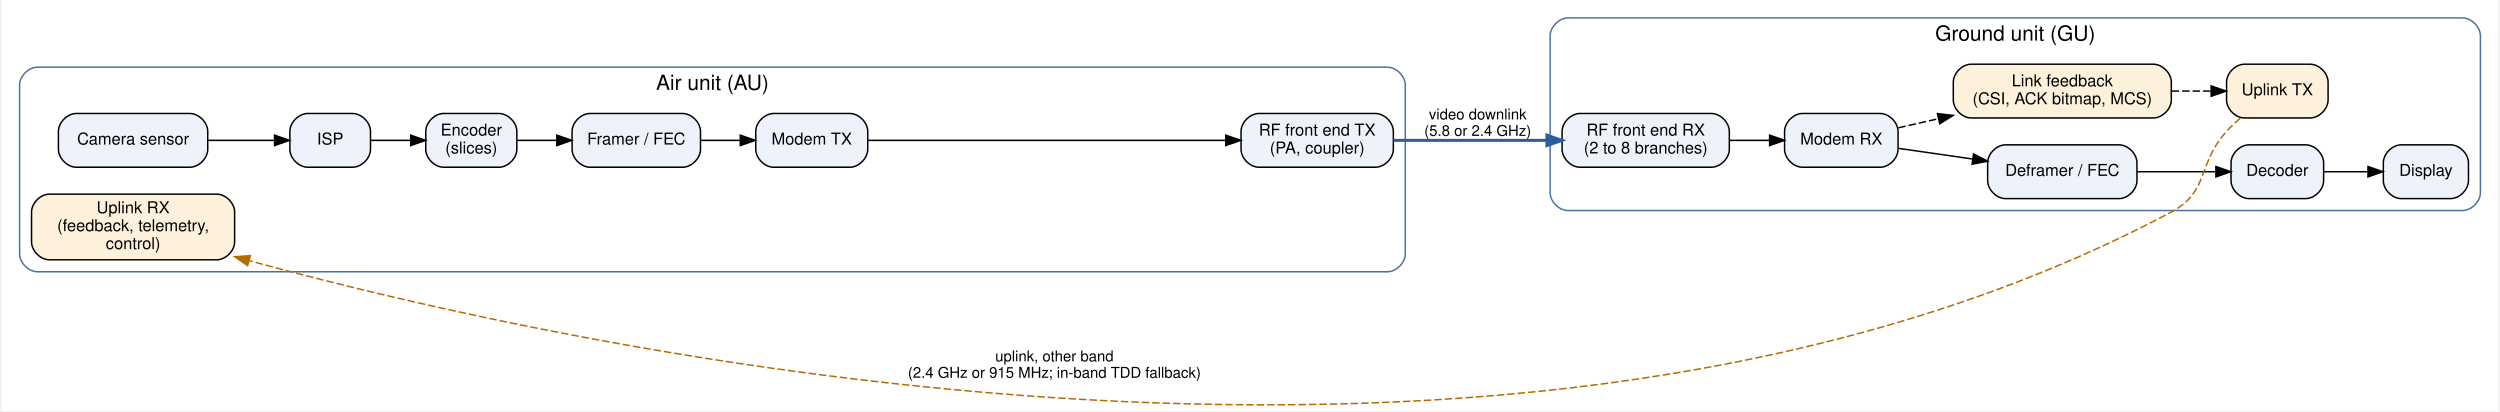
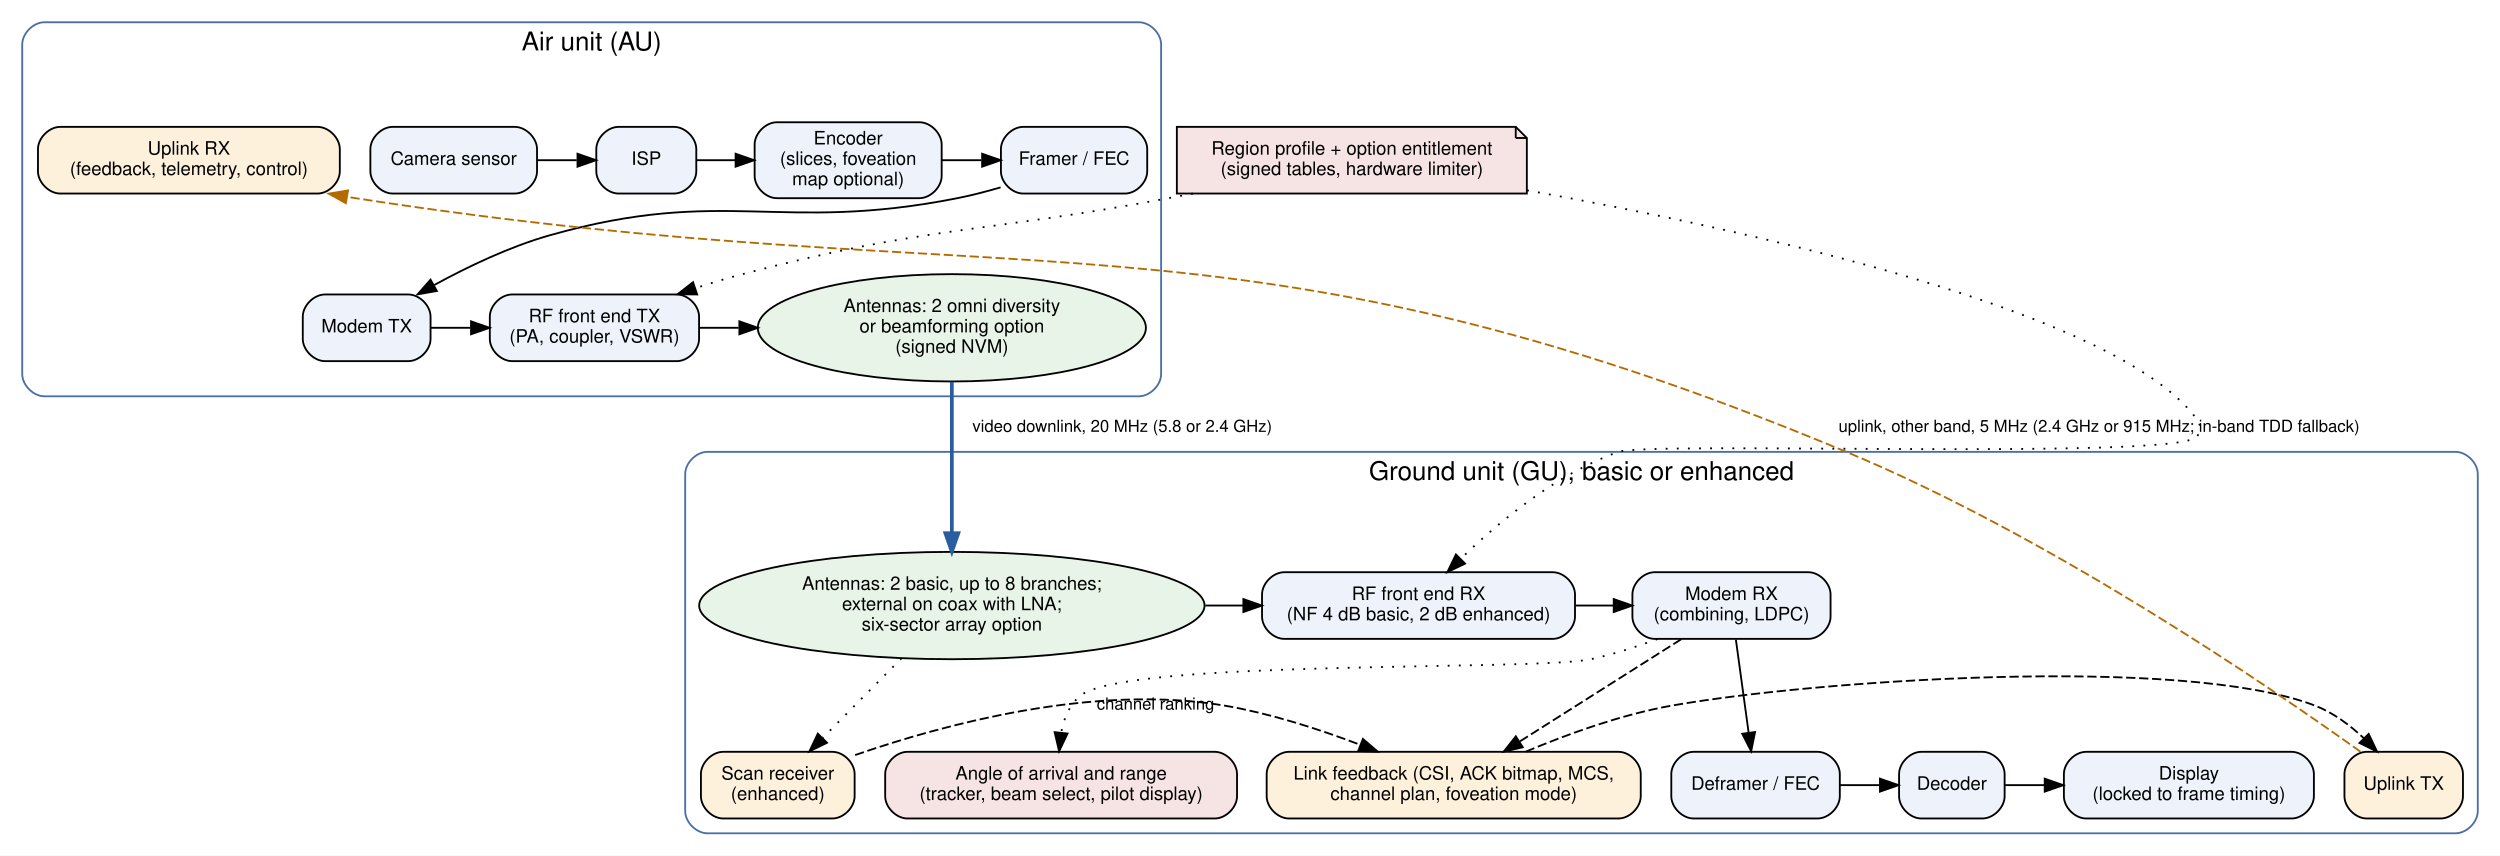
- <svg xmlns="http://www.w3.org/2000/svg" width="1672pt" height="275pt" viewBox="0.00 0.00 1672.00 275.37">
-   <g id="graph0" class="graph" transform="scale(1 1) rotate(0) translate(4 271.37)">
-     <polygon fill="white" stroke="transparent" points="-4,4 -4,-271.37 1668,-271.37 1668,4 -4,4" />
+ <svg xmlns="http://www.w3.org/2000/svg" width="1350pt" height="462pt" viewBox="0.00 0.00 1350.00 461.97">
+   <g id="graph0" class="graph" transform="scale(1 1) rotate(0) translate(4 457.97)">
+     <polygon fill="white" stroke="transparent" points="-4,4 -4,-457.97 1346,-457.97 1346,4 -4,4" />
    <g id="clust1" class="cluster">
-       <path fill="none" stroke="#4a6fa5" d="M20,-89.37C20,-89.37 924,-89.37 924,-89.37 930,-89.37 936,-95.37 936,-101.37 936,-101.37 936,-214.37 936,-214.37 936,-220.37 930,-226.37 924,-226.37 924,-226.37 20,-226.37 20,-226.37 14,-226.37 8,-220.37 8,-214.37 8,-214.37 8,-101.37 8,-101.37 8,-95.37 14,-89.37 20,-89.37" />
-       <text text-anchor="middle" x="472" y="-211.17" font-family="Helvetica,sans-Serif" font-size="14.00">Air unit (AU)</text>
+       <path fill="none" stroke="#4a6fa5" d="M20,-243.98C20,-243.98 611,-243.98 611,-243.98 617,-243.98 623,-249.98 623,-255.98 623,-255.98 623,-433.97 623,-433.97 623,-439.97 617,-445.97 611,-445.97 611,-445.97 20,-445.97 20,-445.97 14,-445.97 8,-439.97 8,-433.97 8,-433.97 8,-255.98 8,-255.98 8,-249.98 14,-243.98 20,-243.98" />
+       <text text-anchor="middle" x="315.5" y="-430.77" font-family="Helvetica,sans-Serif" font-size="14.00">Air unit (AU)</text>
    </g>
-     <g id="clust2" class="cluster">
-       <path fill="none" stroke="#4a6fa5" d="M1045,-130.37C1045,-130.37 1644,-130.37 1644,-130.37 1650,-130.37 1656,-136.37 1656,-142.37 1656,-142.37 1656,-247.37 1656,-247.37 1656,-253.37 1650,-259.37 1644,-259.37 1644,-259.37 1045,-259.37 1045,-259.37 1039,-259.37 1033,-253.37 1033,-247.37 1033,-247.37 1033,-142.37 1033,-142.37 1033,-136.37 1039,-130.37 1045,-130.37" />
-       <text text-anchor="middle" x="1344.5" y="-244.17" font-family="Helvetica,sans-Serif" font-size="14.00">Ground unit (GU)</text>
+     <g id="clust4" class="cluster">
+       <path fill="none" stroke="#4a6fa5" d="M378,-8C378,-8 1322,-8 1322,-8 1328,-8 1334,-14 1334,-20 1334,-20 1334,-201.98 1334,-201.98 1334,-207.98 1328,-213.98 1322,-213.98 1322,-213.98 378,-213.98 378,-213.98 372,-213.98 366,-207.98 366,-201.98 366,-201.98 366,-20 366,-20 366,-14 372,-8 378,-8" />
+       <text text-anchor="middle" x="850" y="-198.78" font-family="Helvetica,sans-Serif" font-size="14.00">Ground unit (GU), basic or enhanced</text>
    </g>
    <g id="node1" class="node">
-       <path fill="#eef3fb" stroke="black" d="M122,-195.37C122,-195.37 46,-195.37 46,-195.37 40,-195.37 34,-189.37 34,-183.37 34,-183.37 34,-171.37 34,-171.37 34,-165.37 40,-159.37 46,-159.37 46,-159.37 122,-159.37 122,-159.37 128,-159.37 134,-165.37 134,-171.37 134,-171.37 134,-183.37 134,-183.37 134,-189.37 128,-195.37 122,-195.37" />
-       <text text-anchor="middle" x="84" y="-174.57" font-family="Helvetica,sans-Serif" font-size="11.00">Camera sensor</text>
+       <path fill="#eef3fb" stroke="black" d="M274,-389.47C274,-389.47 208,-389.47 208,-389.47 202,-389.47 196,-383.47 196,-377.47 196,-377.47 196,-365.47 196,-365.47 196,-359.47 202,-353.47 208,-353.47 208,-353.47 274,-353.47 274,-353.47 280,-353.47 286,-359.47 286,-365.47 286,-365.47 286,-377.47 286,-377.47 286,-383.47 280,-389.47 274,-389.47" />
+       <text text-anchor="middle" x="241" y="-368.97" font-family="Helvetica,sans-Serif" font-size="10.00">Camera sensor</text>
    </g>
    <g id="node2" class="node">
-       <path fill="#eef3fb" stroke="black" d="M231,-195.37C231,-195.37 201,-195.37 201,-195.37 195,-195.37 189,-189.37 189,-183.37 189,-183.37 189,-171.37 189,-171.37 189,-165.37 195,-159.37 201,-159.37 201,-159.37 231,-159.37 231,-159.37 237,-159.37 243,-165.37 243,-171.37 243,-171.37 243,-183.37 243,-183.37 243,-189.37 237,-195.37 231,-195.37" />
-       <text text-anchor="middle" x="216" y="-174.57" font-family="Helvetica,sans-Serif" font-size="11.00">ISP</text>
+       <path fill="#eef3fb" stroke="black" d="M360,-389.47C360,-389.47 330,-389.47 330,-389.47 324,-389.47 318,-383.47 318,-377.47 318,-377.47 318,-365.47 318,-365.47 318,-359.47 324,-353.47 330,-353.47 330,-353.47 360,-353.47 360,-353.47 366,-353.47 372,-359.47 372,-365.47 372,-365.47 372,-377.47 372,-377.47 372,-383.47 366,-389.47 360,-389.47" />
+       <text text-anchor="middle" x="345" y="-368.97" font-family="Helvetica,sans-Serif" font-size="10.00">ISP</text>
    </g>
    <g id="edge1" class="edge">
-       <path fill="none" stroke="black" d="M134.15,-177.37C148.93,-177.37 164.88,-177.37 178.67,-177.37" />
-       <polygon fill="black" stroke="black" points="178.74,-180.87 188.74,-177.37 178.74,-173.87 178.74,-180.87" />
+       <path fill="none" stroke="black" d="M286.09,-371.47C293.21,-371.47 300.32,-371.47 307.43,-371.47" />
+       <polygon fill="black" stroke="black" points="307.85,-374.97 317.85,-371.47 307.85,-367.97 307.85,-374.97" />
    </g>
    <g id="node3" class="node">
-       <path fill="#eef3fb" stroke="black" d="M329,-195.37C329,-195.37 292,-195.37 292,-195.37 286,-195.37 280,-189.37 280,-183.37 280,-183.37 280,-171.37 280,-171.37 280,-165.37 286,-159.37 292,-159.37 292,-159.37 329,-159.37 329,-159.37 335,-159.37 341,-165.37 341,-171.37 341,-171.37 341,-183.37 341,-183.37 341,-189.37 335,-195.37 329,-195.37" />
-       <text text-anchor="middle" x="310.5" y="-180.57" font-family="Helvetica,sans-Serif" font-size="11.00">Encoder</text>
-       <text text-anchor="middle" x="310.5" y="-168.57" font-family="Helvetica,sans-Serif" font-size="11.00">(slices)</text>
+       <path fill="#eef3fb" stroke="black" d="M492.5,-391.97C492.5,-391.97 415.5,-391.97 415.5,-391.97 409.5,-391.97 403.5,-385.97 403.5,-379.97 403.5,-379.97 403.5,-362.97 403.5,-362.97 403.5,-356.97 409.5,-350.97 415.5,-350.97 415.5,-350.97 492.5,-350.97 492.5,-350.97 498.5,-350.97 504.5,-356.97 504.5,-362.97 504.5,-362.97 504.5,-379.97 504.5,-379.97 504.5,-385.97 498.5,-391.97 492.5,-391.97" />
+       <text text-anchor="middle" x="454" y="-379.97" font-family="Helvetica,sans-Serif" font-size="10.00">Encoder</text>
+       <text text-anchor="middle" x="454" y="-368.97" font-family="Helvetica,sans-Serif" font-size="10.00">(slices, foveation</text>
+       <text text-anchor="middle" x="454" y="-357.97" font-family="Helvetica,sans-Serif" font-size="10.00">map optional)</text>
    </g>
    <g id="edge2" class="edge">
-       <path fill="none" stroke="black" d="M243.26,-177.37C251.47,-177.37 260.73,-177.37 269.66,-177.37" />
-       <polygon fill="black" stroke="black" points="269.92,-180.87 279.92,-177.37 269.92,-173.87 269.92,-180.87" />
+       <path fill="none" stroke="black" d="M372.25,-371.47C379.19,-371.47 386.12,-371.47 393.06,-371.47" />
+       <polygon fill="black" stroke="black" points="393.23,-374.97 403.23,-371.47 393.23,-367.97 393.23,-374.97" />
    </g>
    <g id="node4" class="node">
-       <path fill="#eef3fb" stroke="black" d="M452,-195.37C452,-195.37 390,-195.37 390,-195.37 384,-195.37 378,-189.37 378,-183.37 378,-183.37 378,-171.37 378,-171.37 378,-165.37 384,-159.37 390,-159.37 390,-159.37 452,-159.37 452,-159.37 458,-159.37 464,-165.37 464,-171.37 464,-171.37 464,-183.37 464,-183.37 464,-189.37 458,-195.37 452,-195.37" />
-       <text text-anchor="middle" x="421" y="-174.57" font-family="Helvetica,sans-Serif" font-size="11.00">Framer / FEC</text>
+       <path fill="#eef3fb" stroke="black" d="M603.5,-389.47C603.5,-389.47 548.5,-389.47 548.5,-389.47 542.5,-389.47 536.5,-383.47 536.5,-377.47 536.5,-377.47 536.5,-365.47 536.5,-365.47 536.5,-359.47 542.5,-353.47 548.5,-353.47 548.5,-353.47 603.5,-353.47 603.5,-353.47 609.5,-353.47 615.5,-359.47 615.5,-365.47 615.5,-365.47 615.5,-377.47 615.5,-377.47 615.5,-383.47 609.5,-389.47 603.5,-389.47" />
+       <text text-anchor="middle" x="576" y="-368.97" font-family="Helvetica,sans-Serif" font-size="10.00">Framer / FEC</text>
    </g>
    <g id="edge3" class="edge">
-       <path fill="none" stroke="black" d="M341.15,-177.37C349.35,-177.37 358.51,-177.37 367.6,-177.37" />
-       <polygon fill="black" stroke="black" points="367.78,-180.87 377.78,-177.37 367.78,-173.87 367.78,-180.87" />
+       <path fill="none" stroke="black" d="M504.52,-371.47C511.64,-371.47 518.77,-371.47 525.9,-371.47" />
+       <polygon fill="black" stroke="black" points="526.35,-374.97 536.35,-371.47 526.35,-367.97 526.35,-374.97" />
    </g>
    <g id="node5" class="node">
-       <path fill="#eef3fb" stroke="black" d="M564,-195.37C564,-195.37 513,-195.37 513,-195.37 507,-195.37 501,-189.37 501,-183.37 501,-183.37 501,-171.37 501,-171.37 501,-165.37 507,-159.37 513,-159.37 513,-159.37 564,-159.37 564,-159.37 570,-159.37 576,-165.37 576,-171.37 576,-171.37 576,-183.37 576,-183.37 576,-189.37 570,-195.37 564,-195.37" />
-       <text text-anchor="middle" x="538.5" y="-174.57" font-family="Helvetica,sans-Serif" font-size="11.00">Modem TX</text>
+       <path fill="#eef3fb" stroke="black" d="M216.5,-298.97C216.5,-298.97 171.5,-298.97 171.5,-298.97 165.5,-298.97 159.5,-292.97 159.5,-286.97 159.5,-286.97 159.5,-274.97 159.5,-274.97 159.5,-268.97 165.5,-262.97 171.5,-262.97 171.5,-262.97 216.5,-262.97 216.5,-262.97 222.5,-262.97 228.5,-268.97 228.5,-274.97 228.5,-274.97 228.5,-286.97 228.5,-286.97 228.5,-292.97 222.5,-298.97 216.5,-298.97" />
+       <text text-anchor="middle" x="194" y="-278.47" font-family="Helvetica,sans-Serif" font-size="10.00">Modem TX</text>
    </g>
    <g id="edge4" class="edge">
-       <path fill="none" stroke="black" d="M464.02,-177.37C472.65,-177.37 481.78,-177.37 490.56,-177.37" />
-       <polygon fill="black" stroke="black" points="490.66,-180.87 500.66,-177.37 490.66,-173.87 490.66,-180.87" />
+       <path fill="none" stroke="black" d="M536.33,-356.81C528.66,-354.56 520.64,-352.48 513,-350.97 416.69,-331.9 387.49,-357.64 293,-330.97 271.31,-324.84 248.67,-314.02 230.53,-304.1" />
+       <polygon fill="black" stroke="black" points="231.91,-300.86 221.48,-299.02 228.49,-306.97 231.91,-300.86" />
    </g>
    <g id="node6" class="node">
-       <path fill="#eef3fb" stroke="black" d="M916,-195.37C916,-195.37 838,-195.37 838,-195.37 832,-195.37 826,-189.37 826,-183.37 826,-183.37 826,-171.37 826,-171.37 826,-165.37 832,-159.37 838,-159.37 838,-159.37 916,-159.37 916,-159.37 922,-159.37 928,-165.37 928,-171.37 928,-171.37 928,-183.37 928,-183.37 928,-189.37 922,-195.37 916,-195.37" />
-       <text text-anchor="middle" x="877" y="-180.57" font-family="Helvetica,sans-Serif" font-size="11.00">RF front end TX</text>
-       <text text-anchor="middle" x="877" y="-168.57" font-family="Helvetica,sans-Serif" font-size="11.00">(PA, coupler)</text>
+       <path fill="#eef3fb" stroke="black" d="M361.5,-298.97C361.5,-298.97 272.5,-298.97 272.5,-298.97 266.5,-298.97 260.5,-292.97 260.5,-286.97 260.5,-286.97 260.5,-274.97 260.5,-274.97 260.5,-268.97 266.5,-262.97 272.5,-262.97 272.5,-262.97 361.5,-262.97 361.5,-262.97 367.5,-262.97 373.5,-268.97 373.5,-274.97 373.5,-274.97 373.5,-286.97 373.5,-286.97 373.5,-292.97 367.5,-298.97 361.5,-298.97" />
+       <text text-anchor="middle" x="317" y="-283.97" font-family="Helvetica,sans-Serif" font-size="10.00">RF front end TX</text>
+       <text text-anchor="middle" x="317" y="-272.97" font-family="Helvetica,sans-Serif" font-size="10.00">(PA, coupler, VSWR)</text>
    </g>
    <g id="edge5" class="edge">
-       <path fill="none" stroke="black" d="M576.15,-177.37C633.67,-177.37 745.74,-177.37 815.39,-177.37" />
-       <polygon fill="black" stroke="black" points="815.77,-180.87 825.77,-177.37 815.77,-173.87 815.77,-180.87" />
+       <path fill="none" stroke="black" d="M228.59,-280.97C235.71,-280.97 242.82,-280.97 249.94,-280.97" />
+       <polygon fill="black" stroke="black" points="250.36,-284.47 260.36,-280.97 250.36,-277.47 250.36,-284.47" />
+     </g>
+     <g id="node7" class="node">
+       <ellipse fill="#e8f4e8" stroke="black" cx="510" cy="-280.97" rx="104.8" ry="28.98" />
+       <text text-anchor="middle" x="510" y="-289.47" font-family="Helvetica,sans-Serif" font-size="10.00">Antennas: 2 omni diversity</text>
+       <text text-anchor="middle" x="510" y="-278.47" font-family="Helvetica,sans-Serif" font-size="10.00">or beamforming option</text>
+       <text text-anchor="middle" x="510" y="-267.47" font-family="Helvetica,sans-Serif" font-size="10.00">(signed NVM)</text>
+     </g>
+     <g id="edge6" class="edge">
+       <path fill="none" stroke="black" d="M373.54,-280.97C380.65,-280.97 387.75,-280.97 394.85,-280.97" />
+       <polygon fill="black" stroke="black" points="395.26,-284.47 405.26,-280.97 395.26,-277.47 395.26,-284.47" />
+     </g>
+     <g id="node9" class="node">
+       <ellipse fill="#e8f4e8" stroke="black" cx="510" cy="-130.99" rx="136.44" ry="28.98" />
+       <text text-anchor="middle" x="510" y="-139.49" font-family="Helvetica,sans-Serif" font-size="10.00">Antennas: 2 basic, up to 8 branches;</text>
+       <text text-anchor="middle" x="510" y="-128.49" font-family="Helvetica,sans-Serif" font-size="10.00">external on coax with LNA;</text>
+       <text text-anchor="middle" x="510" y="-117.49" font-family="Helvetica,sans-Serif" font-size="10.00">six-sector array option</text>
+     </g>
+     <g id="edge17" class="edge">
+       <path fill="none" stroke="#2a5d9f" stroke-width="2" d="M510,-251.79C510,-228.65 510,-195.65 510,-170.14" />
+       <polygon fill="#2a5d9f" stroke="#2a5d9f" stroke-width="2" points="513.5,-170.07 510,-160.07 506.5,-170.07 513.5,-170.07" />
+       <text text-anchor="middle" x="602" y="-224.78" font-family="Helvetica,sans-Serif" font-size="9.00">video downlink, 20 MHz (5.8 or 2.4 GHz)</text>
    </g>
    <g id="node8" class="node">
-       <path fill="#eef3fb" stroke="black" d="M1141,-195.37C1141,-195.37 1053,-195.37 1053,-195.37 1047,-195.37 1041,-189.37 1041,-183.37 1041,-183.37 1041,-171.37 1041,-171.37 1041,-165.37 1047,-159.37 1053,-159.37 1053,-159.37 1141,-159.37 1141,-159.37 1147,-159.37 1153,-165.37 1153,-171.37 1153,-171.37 1153,-183.37 1153,-183.37 1153,-189.37 1147,-195.37 1141,-195.37" />
-       <text text-anchor="middle" x="1097" y="-180.57" font-family="Helvetica,sans-Serif" font-size="11.00">RF front end RX</text>
-       <text text-anchor="middle" x="1097" y="-168.57" font-family="Helvetica,sans-Serif" font-size="11.00">(2 to 8 branches)</text>
+       <path fill="#fdf1dc" stroke="black" d="M167.5,-389.47C167.5,-389.47 28.5,-389.47 28.5,-389.47 22.5,-389.47 16.5,-383.47 16.5,-377.47 16.5,-377.47 16.5,-365.47 16.5,-365.47 16.5,-359.47 22.5,-353.47 28.5,-353.47 28.5,-353.47 167.5,-353.47 167.5,-353.47 173.5,-353.47 179.5,-359.47 179.5,-365.47 179.5,-365.47 179.5,-377.47 179.5,-377.47 179.5,-383.47 173.5,-389.47 167.5,-389.47" />
+       <text text-anchor="middle" x="98" y="-374.47" font-family="Helvetica,sans-Serif" font-size="10.00">Uplink RX</text>
+       <text text-anchor="middle" x="98" y="-363.47" font-family="Helvetica,sans-Serif" font-size="10.00">(feedback, telemetry, control)</text>
+     </g>
+     <g id="node10" class="node">
+       <path fill="#eef3fb" stroke="black" d="M834.5,-148.99C834.5,-148.99 689.5,-148.99 689.5,-148.99 683.5,-148.99 677.5,-142.99 677.5,-136.99 677.5,-136.99 677.5,-124.99 677.5,-124.99 677.5,-118.99 683.5,-112.99 689.5,-112.99 689.5,-112.99 834.5,-112.99 834.5,-112.99 840.5,-112.99 846.5,-118.99 846.5,-124.99 846.5,-124.99 846.5,-136.99 846.5,-136.99 846.5,-142.99 840.5,-148.99 834.5,-148.99" />
+       <text text-anchor="middle" x="762" y="-133.99" font-family="Helvetica,sans-Serif" font-size="10.00">RF front end RX</text>
+       <text text-anchor="middle" x="762" y="-122.99" font-family="Helvetica,sans-Serif" font-size="10.00">(NF 4 dB basic, 2 dB enhanced)</text>
+     </g>
+     <g id="edge7" class="edge">
+       <path fill="none" stroke="black" d="M646.83,-130.99C653.68,-130.99 660.53,-130.99 667.38,-130.99" />
+       <polygon fill="black" stroke="black" points="667.42,-134.49 677.42,-130.99 667.42,-127.49 667.42,-134.49" />
+     </g>
+     <g id="node15" class="node">
+       <path fill="#fdf1dc" stroke="black" d="M445.5,-52C445.5,-52 386.5,-52 386.5,-52 380.5,-52 374.5,-46 374.5,-40 374.5,-40 374.5,-28 374.5,-28 374.5,-22 380.5,-16 386.5,-16 386.5,-16 445.5,-16 445.5,-16 451.5,-16 457.5,-22 457.5,-28 457.5,-28 457.5,-40 457.5,-40 457.5,-46 451.5,-52 445.5,-52" />
+       <text text-anchor="middle" x="416" y="-37" font-family="Helvetica,sans-Serif" font-size="10.00">Scan receiver</text>
+       <text text-anchor="middle" x="416" y="-26" font-family="Helvetica,sans-Serif" font-size="10.00">(enhanced)</text>
+     </g>
+     <g id="edge16" class="edge">
+       <path fill="none" stroke="black" stroke-dasharray="1,5" d="M482.81,-102.52C469.39,-88.96 453.34,-72.74 440.33,-59.59" />
+       <polygon fill="black" stroke="black" points="442.59,-56.9 433.07,-52.25 437.62,-61.82 442.59,-56.9" />
+     </g>
+     <g id="node11" class="node">
+       <path fill="#eef3fb" stroke="black" d="M972.5,-148.99C972.5,-148.99 889.5,-148.99 889.5,-148.99 883.5,-148.99 877.5,-142.99 877.5,-136.99 877.5,-136.99 877.5,-124.99 877.5,-124.99 877.5,-118.99 883.5,-112.99 889.5,-112.99 889.5,-112.99 972.5,-112.99 972.5,-112.99 978.5,-112.99 984.5,-118.99 984.5,-124.99 984.5,-124.99 984.5,-136.99 984.5,-136.99 984.5,-142.99 978.5,-148.99 972.5,-148.99" />
+       <text text-anchor="middle" x="931" y="-133.99" font-family="Helvetica,sans-Serif" font-size="10.00">Modem RX</text>
+       <text text-anchor="middle" x="931" y="-122.99" font-family="Helvetica,sans-Serif" font-size="10.00">(combining, LDPC)</text>
+     </g>
+     <g id="edge8" class="edge">
+       <path fill="none" stroke="black" d="M846.83,-130.99C853.68,-130.99 860.53,-130.99 867.37,-130.99" />
+       <polygon fill="black" stroke="black" points="867.41,-134.49 877.41,-130.99 867.41,-127.49 867.41,-134.49" />
+     </g>
+     <g id="node12" class="node">
+       <path fill="#eef3fb" stroke="black" d="M977.5,-52C977.5,-52 910.5,-52 910.5,-52 904.5,-52 898.5,-46 898.5,-40 898.5,-40 898.5,-28 898.5,-28 898.5,-22 904.5,-16 910.5,-16 910.5,-16 977.5,-16 977.5,-16 983.5,-16 989.5,-22 989.5,-28 989.5,-28 989.5,-40 989.5,-40 989.5,-46 983.5,-52 977.5,-52" />
+       <text text-anchor="middle" x="944" y="-31.5" font-family="Helvetica,sans-Serif" font-size="10.00">Deframer / FEC</text>
+     </g>
+     <g id="edge9" class="edge">
+       <path fill="none" stroke="black" d="M933.38,-112.57C935.31,-98.51 938.05,-78.48 940.27,-62.29" />
+       <polygon fill="black" stroke="black" points="943.74,-62.69 941.63,-52.31 936.81,-61.75 943.74,-62.69" />
+     </g>
+     <g id="node16" class="node">
+       <path fill="#f6e3e3" stroke="black" d="M652,-52C652,-52 486,-52 486,-52 480,-52 474,-46 474,-40 474,-40 474,-28 474,-28 474,-22 480,-16 486,-16 486,-16 652,-16 652,-16 658,-16 664,-22 664,-28 664,-28 664,-40 664,-40 664,-46 658,-52 652,-52" />
+       <text text-anchor="middle" x="569" y="-37" font-family="Helvetica,sans-Serif" font-size="10.00">Angle of arrival and range</text>
+       <text text-anchor="middle" x="569" y="-26" font-family="Helvetica,sans-Serif" font-size="10.00">(tracker, beam select, pilot display)</text>
    </g>
    <g id="edge12" class="edge">
-       <path fill="none" stroke="#2a5d9f" stroke-width="2" d="M928.01,-177.37C958.54,-177.37 997.91,-177.37 1030.86,-177.37" />
-       <polygon fill="#2a5d9f" stroke="#2a5d9f" stroke-width="2" points="1030.86,-180.87 1040.86,-177.37 1030.86,-173.87 1030.86,-180.87" />
-       <text text-anchor="middle" x="984.5" y="-191.37" font-family="Helvetica,sans-Serif" font-size="10.00">video downlink</text>
-       <text text-anchor="middle" x="984.5" y="-180.37" font-family="Helvetica,sans-Serif" font-size="10.00">(5.8 or 2.4 GHz)</text>
+       <path fill="none" stroke="black" stroke-dasharray="1,5" d="M891,-112.88C879.57,-108.64 866.96,-104.58 855,-102 824.95,-95.51 602.18,-102.2 579,-82 573.29,-77.03 570.37,-69.67 568.99,-62.25" />
+       <polygon fill="black" stroke="black" points="572.47,-61.88 567.92,-52.31 565.51,-62.62 572.47,-61.88" />
    </g>
-     <g id="node7" class="node">
-       <path fill="#fdf1dc" stroke="black" d="M140,-141.37C140,-141.37 28,-141.37 28,-141.37 22,-141.37 16,-135.37 16,-129.37 16,-129.37 16,-109.37 16,-109.37 16,-103.37 22,-97.37 28,-97.37 28,-97.37 140,-97.37 140,-97.37 146,-97.37 152,-103.37 152,-109.37 152,-109.37 152,-129.37 152,-129.37 152,-135.37 146,-141.37 140,-141.37" />
-       <text text-anchor="middle" x="84" y="-128.57" font-family="Helvetica,sans-Serif" font-size="11.00">Uplink RX</text>
-       <text text-anchor="middle" x="84" y="-116.57" font-family="Helvetica,sans-Serif" font-size="11.00">(feedback, telemetry,</text>
-       <text text-anchor="middle" x="84" y="-104.57" font-family="Helvetica,sans-Serif" font-size="11.00">control)</text>
+     <g id="node17" class="node">
+       <path fill="#fdf1dc" stroke="black" d="M870,-52C870,-52 692,-52 692,-52 686,-52 680,-46 680,-40 680,-40 680,-28 680,-28 680,-22 686,-16 692,-16 692,-16 870,-16 870,-16 876,-16 882,-22 882,-28 882,-28 882,-40 882,-40 882,-46 876,-52 870,-52" />
+       <text text-anchor="middle" x="781" y="-37" font-family="Helvetica,sans-Serif" font-size="10.00">Link feedback (CSI, ACK bitmap, MCS,</text>
+       <text text-anchor="middle" x="781" y="-26" font-family="Helvetica,sans-Serif" font-size="10.00">channel plan, foveation mode)</text>
    </g>
-     <g id="node9" class="node">
-       <path fill="#eef3fb" stroke="black" d="M1254,-195.37C1254,-195.37 1202,-195.37 1202,-195.37 1196,-195.37 1190,-189.37 1190,-183.37 1190,-183.37 1190,-171.37 1190,-171.37 1190,-165.37 1196,-159.37 1202,-159.37 1202,-159.37 1254,-159.37 1254,-159.37 1260,-159.37 1266,-165.37 1266,-171.37 1266,-171.37 1266,-183.37 1266,-183.37 1266,-189.37 1260,-195.37 1254,-195.37" />
-       <text text-anchor="middle" x="1228" y="-174.57" font-family="Helvetica,sans-Serif" font-size="11.00">Modem RX</text>
+     <g id="edge13" class="edge">
+       <path fill="none" stroke="black" stroke-dasharray="5,2" d="M903.84,-112.79C879.41,-97.32 843.37,-74.5 816.64,-57.57" />
+       <polygon fill="black" stroke="black" points="818.28,-54.47 807.96,-52.07 814.54,-60.38 818.28,-54.47" />
    </g>
-     <g id="edge6" class="edge">
-       <path fill="none" stroke="black" d="M1153.08,-177.37C1162.04,-177.37 1171.25,-177.37 1179.99,-177.37" />
-       <polygon fill="black" stroke="black" points="1179.99,-180.87 1189.99,-177.37 1179.99,-173.87 1179.99,-180.87" />
+     <g id="node13" class="node">
+       <path fill="#eef3fb" stroke="black" d="M1066.5,-52C1066.5,-52 1033.5,-52 1033.5,-52 1027.5,-52 1021.5,-46 1021.5,-40 1021.5,-40 1021.5,-28 1021.5,-28 1021.5,-22 1027.5,-16 1033.5,-16 1033.5,-16 1066.5,-16 1066.5,-16 1072.5,-16 1078.5,-22 1078.5,-28 1078.5,-28 1078.5,-40 1078.5,-40 1078.5,-46 1072.5,-52 1066.5,-52" />
+       <text text-anchor="middle" x="1050" y="-31.5" font-family="Helvetica,sans-Serif" font-size="10.00">Decoder</text>
    </g>
-     <g id="node10" class="node">
-       <path fill="#eef3fb" stroke="black" d="M1414,-174.37C1414,-174.37 1338,-174.37 1338,-174.37 1332,-174.37 1326,-168.37 1326,-162.37 1326,-162.37 1326,-150.37 1326,-150.37 1326,-144.37 1332,-138.37 1338,-138.37 1338,-138.37 1414,-138.37 1414,-138.37 1420,-138.37 1426,-144.37 1426,-150.37 1426,-150.37 1426,-162.37 1426,-162.37 1426,-168.37 1420,-174.37 1414,-174.37" />
-       <text text-anchor="middle" x="1376" y="-153.57" font-family="Helvetica,sans-Serif" font-size="11.00">Deframer / FEC</text>
-     </g>
-     <g id="edge7" class="edge">
-       <path fill="none" stroke="black" d="M1266.22,-172.02C1281.26,-169.86 1299,-167.31 1315.73,-164.9" />
-       <polygon fill="black" stroke="black" points="1316.59,-168.31 1325.99,-163.42 1315.59,-161.38 1316.59,-168.31" />
+     <g id="edge10" class="edge">
+       <path fill="none" stroke="black" d="M989.55,-34C996.63,-34 1003.72,-34 1010.81,-34" />
+       <polygon fill="black" stroke="black" points="1011.19,-37.5 1021.19,-34 1011.19,-30.5 1011.19,-37.5" />
    </g>
    <g id="node14" class="node">
-       <path fill="#fdf1dc" stroke="black" d="M1437,-228.37C1437,-228.37 1315,-228.37 1315,-228.37 1309,-228.37 1303,-222.37 1303,-216.37 1303,-216.37 1303,-204.37 1303,-204.37 1303,-198.37 1309,-192.37 1315,-192.37 1315,-192.37 1437,-192.37 1437,-192.37 1443,-192.37 1449,-198.37 1449,-204.37 1449,-204.37 1449,-216.37 1449,-216.37 1449,-222.37 1443,-228.37 1437,-228.37" />
-       <text text-anchor="middle" x="1376" y="-213.57" font-family="Helvetica,sans-Serif" font-size="11.00">Link feedback</text>
-       <text text-anchor="middle" x="1376" y="-201.57" font-family="Helvetica,sans-Serif" font-size="11.00">(CSI, ACK bitmap, MCS)</text>
-     </g>
-     <g id="edge10" class="edge">
-       <path fill="none" stroke="black" stroke-dasharray="5,2" d="M1266.22,-185.79C1274.56,-187.67 1283.73,-189.74 1293.09,-191.86" />
-       <polygon fill="black" stroke="black" points="1292.37,-195.29 1302.9,-194.08 1293.92,-188.46 1292.37,-195.29" />
-     </g>
-     <g id="node11" class="node">
-       <path fill="#eef3fb" stroke="black" d="M1539,-174.37C1539,-174.37 1501,-174.37 1501,-174.37 1495,-174.37 1489,-168.37 1489,-162.37 1489,-162.37 1489,-150.37 1489,-150.37 1489,-144.37 1495,-138.37 1501,-138.37 1501,-138.37 1539,-138.37 1539,-138.37 1545,-138.37 1551,-144.37 1551,-150.37 1551,-150.37 1551,-162.37 1551,-162.37 1551,-168.37 1545,-174.37 1539,-174.37" />
-       <text text-anchor="middle" x="1520" y="-153.57" font-family="Helvetica,sans-Serif" font-size="11.00">Decoder</text>
-     </g>
-     <g id="edge8" class="edge">
-       <path fill="none" stroke="black" d="M1426.27,-156.37C1443.35,-156.37 1462.29,-156.37 1478.58,-156.37" />
-       <polygon fill="black" stroke="black" points="1478.86,-159.87 1488.86,-156.37 1478.86,-152.87 1478.86,-159.87" />
-     </g>
-     <g id="node12" class="node">
-       <path fill="#eef3fb" stroke="black" d="M1636,-174.37C1636,-174.37 1603,-174.37 1603,-174.37 1597,-174.37 1591,-168.37 1591,-162.37 1591,-162.37 1591,-150.37 1591,-150.37 1591,-144.37 1597,-138.37 1603,-138.37 1603,-138.37 1636,-138.37 1636,-138.37 1642,-138.37 1648,-144.37 1648,-150.37 1648,-150.37 1648,-162.37 1648,-162.37 1648,-168.37 1642,-174.37 1636,-174.37" />
-       <text text-anchor="middle" x="1619.5" y="-153.57" font-family="Helvetica,sans-Serif" font-size="11.00">Display</text>
-     </g>
-     <g id="edge9" class="edge">
-       <path fill="none" stroke="black" d="M1551.05,-156.37C1560.34,-156.37 1570.69,-156.37 1580.44,-156.37" />
-       <polygon fill="black" stroke="black" points="1580.71,-159.87 1590.71,-156.37 1580.71,-152.87 1580.71,-159.87" />
-     </g>
-     <g id="node13" class="node">
-       <path fill="#fdf1dc" stroke="black" d="M1542,-228.37C1542,-228.37 1498,-228.37 1498,-228.37 1492,-228.37 1486,-222.37 1486,-216.37 1486,-216.37 1486,-204.37 1486,-204.37 1486,-198.37 1492,-192.37 1498,-192.37 1498,-192.37 1542,-192.37 1542,-192.37 1548,-192.37 1554,-198.37 1554,-204.37 1554,-204.37 1554,-216.37 1554,-216.37 1554,-222.37 1548,-228.37 1542,-228.37" />
-       <text text-anchor="middle" x="1520" y="-207.57" font-family="Helvetica,sans-Serif" font-size="11.00">Uplink TX</text>
-     </g>
-     <g id="edge13" class="edge">
-       <path fill="none" stroke="#b36b00" stroke-dasharray="5,2" d="M1495.18,-192.27C1491.96,-189.44 1488.8,-186.43 1486,-183.37 1466.32,-161.95 1474.69,-143.03 1449,-129.37 1011.92,103.03 379.18,-37.44 161.74,-96.8" />
-       <polygon fill="#b36b00" stroke="#b36b00" points="160.72,-93.45 152.01,-99.47 162.58,-100.19 160.72,-93.45" />
-       <text text-anchor="middle" x="701" y="-29.37" font-family="Helvetica,sans-Serif" font-size="10.00">uplink, other band</text>
-       <text text-anchor="middle" x="701" y="-18.37" font-family="Helvetica,sans-Serif" font-size="10.00">(2.4 GHz or 915 MHz; in-band TDD fallback)</text>
+       <path fill="#eef3fb" stroke="black" d="M1233.5,-52C1233.5,-52 1122.5,-52 1122.5,-52 1116.5,-52 1110.5,-46 1110.5,-40 1110.5,-40 1110.5,-28 1110.5,-28 1110.5,-22 1116.5,-16 1122.5,-16 1122.5,-16 1233.5,-16 1233.5,-16 1239.5,-16 1245.5,-22 1245.5,-28 1245.5,-28 1245.5,-40 1245.5,-40 1245.5,-46 1239.5,-52 1233.5,-52" />
+       <text text-anchor="middle" x="1178" y="-37" font-family="Helvetica,sans-Serif" font-size="10.00">Display</text>
+       <text text-anchor="middle" x="1178" y="-26" font-family="Helvetica,sans-Serif" font-size="10.00">(locked to frame timing)</text>
    </g>
    <g id="edge11" class="edge">
-       <path fill="none" stroke="black" stroke-dasharray="5,2" d="M1449.25,-210.37C1458.21,-210.37 1467.14,-210.37 1475.48,-210.37" />
-       <polygon fill="black" stroke="black" points="1475.68,-213.87 1485.68,-210.37 1475.68,-206.87 1475.68,-213.87" />
+       <path fill="none" stroke="black" d="M1078.75,-34C1085.78,-34 1092.82,-34 1099.85,-34" />
+       <polygon fill="black" stroke="black" points="1100.15,-37.5 1110.15,-34 1100.15,-30.5 1100.15,-37.5" />
+     </g>
+     <g id="edge14" class="edge">
+       <path fill="none" stroke="black" stroke-dasharray="5,2" d="M457.75,-50.25C505.78,-66.9 587.01,-88.79 657,-77 681.86,-72.81 708.39,-64.21 730.5,-55.8" />
+       <polygon fill="black" stroke="black" points="731.97,-58.98 740.01,-52.09 729.42,-52.46 731.97,-58.98" />
+       <text text-anchor="middle" x="620" y="-74.8" font-family="Helvetica,sans-Serif" font-size="9.00">channel ranking</text>
+     </g>
+     <g id="node18" class="node">
+       <path fill="#fdf1dc" stroke="black" d="M1314,-52C1314,-52 1274,-52 1274,-52 1268,-52 1262,-46 1262,-40 1262,-40 1262,-28 1262,-28 1262,-22 1268,-16 1274,-16 1274,-16 1314,-16 1314,-16 1320,-16 1326,-22 1326,-28 1326,-28 1326,-40 1326,-40 1326,-46 1320,-52 1314,-52" />
+       <text text-anchor="middle" x="1294" y="-31.5" font-family="Helvetica,sans-Serif" font-size="10.00">Uplink TX</text>
+     </g>
+     <g id="edge15" class="edge">
+       <path fill="none" stroke="black" stroke-dasharray="5,2" d="M819.92,-52.09C842.48,-61.57 871.73,-72.19 899,-77 974.94,-90.4 1173.98,-104.54 1246,-77 1255.88,-73.22 1265,-66.38 1272.58,-59.24" />
+       <polygon fill="black" stroke="black" points="1275.09,-61.68 1279.62,-52.11 1270.11,-56.77 1275.09,-61.68" />
+     </g>
+     <g id="edge18" class="edge">
+       <path fill="none" stroke="#b36b00" stroke-dasharray="5,2" d="M1270.65,-52.06C1221.6,-87.15 1103.26,-168 993,-213.98 658.04,-353.68 546.64,-295.41 188,-350.97 186.52,-351.19 185.03,-351.43 183.52,-351.68" />
+       <polygon fill="#b36b00" stroke="#b36b00" points="182.75,-348.26 173.5,-353.42 183.95,-355.16 182.75,-348.26" />
+       <text text-anchor="middle" x="1129.5" y="-224.78" font-family="Helvetica,sans-Serif" font-size="9.00">uplink, other band, 5 MHz (2.4 GHz or 915 MHz; in-band TDD fallback)</text>
+     </g>
+     <g id="node19" class="node">
+       <polygon fill="#f6e3e3" stroke="black" points="814.5,-389.47 631.5,-389.47 631.5,-353.47 820.5,-353.47 820.5,-383.47 814.5,-389.47" />
+       <polyline fill="none" stroke="black" points="814.5,-389.47 814.5,-383.47 " />
+       <polyline fill="none" stroke="black" points="820.5,-383.47 814.5,-383.47 " />
+       <text text-anchor="middle" x="726" y="-374.47" font-family="Helvetica,sans-Serif" font-size="10.00">Region profile + option entitlement</text>
+       <text text-anchor="middle" x="726" y="-363.47" font-family="Helvetica,sans-Serif" font-size="10.00">(signed tables, hardware limiter)</text>
+     </g>
+     <g id="edge19" class="edge">
+       <path fill="none" stroke="black" stroke-dasharray="1,5" d="M640.16,-353.46C635.71,-352.61 631.3,-351.77 627,-350.97 524.95,-331.82 497.44,-336.31 397,-309.97 388.62,-307.77 379.87,-305.1 371.36,-302.3" />
+       <polygon fill="black" stroke="black" points="372.47,-298.98 361.88,-299.09 370.23,-305.61 372.47,-298.98" />
+     </g>
+     <g id="edge20" class="edge">
+       <path fill="none" stroke="black" stroke-dasharray="1,5" d="M820.6,-355.21C941.06,-333.62 1138.82,-290.22 1182,-231.98 1184.65,-228.41 1185.1,-225.17 1182,-221.98 1169.9,-209.57 886.36,-219.72 870,-213.98 836.52,-202.23 805.02,-175.89 784.78,-156.22" />
+       <polygon fill="black" stroke="black" points="787.14,-153.63 777.59,-149.05 782.2,-158.59 787.14,-153.63" />
    </g>
  </g>
</svg>
